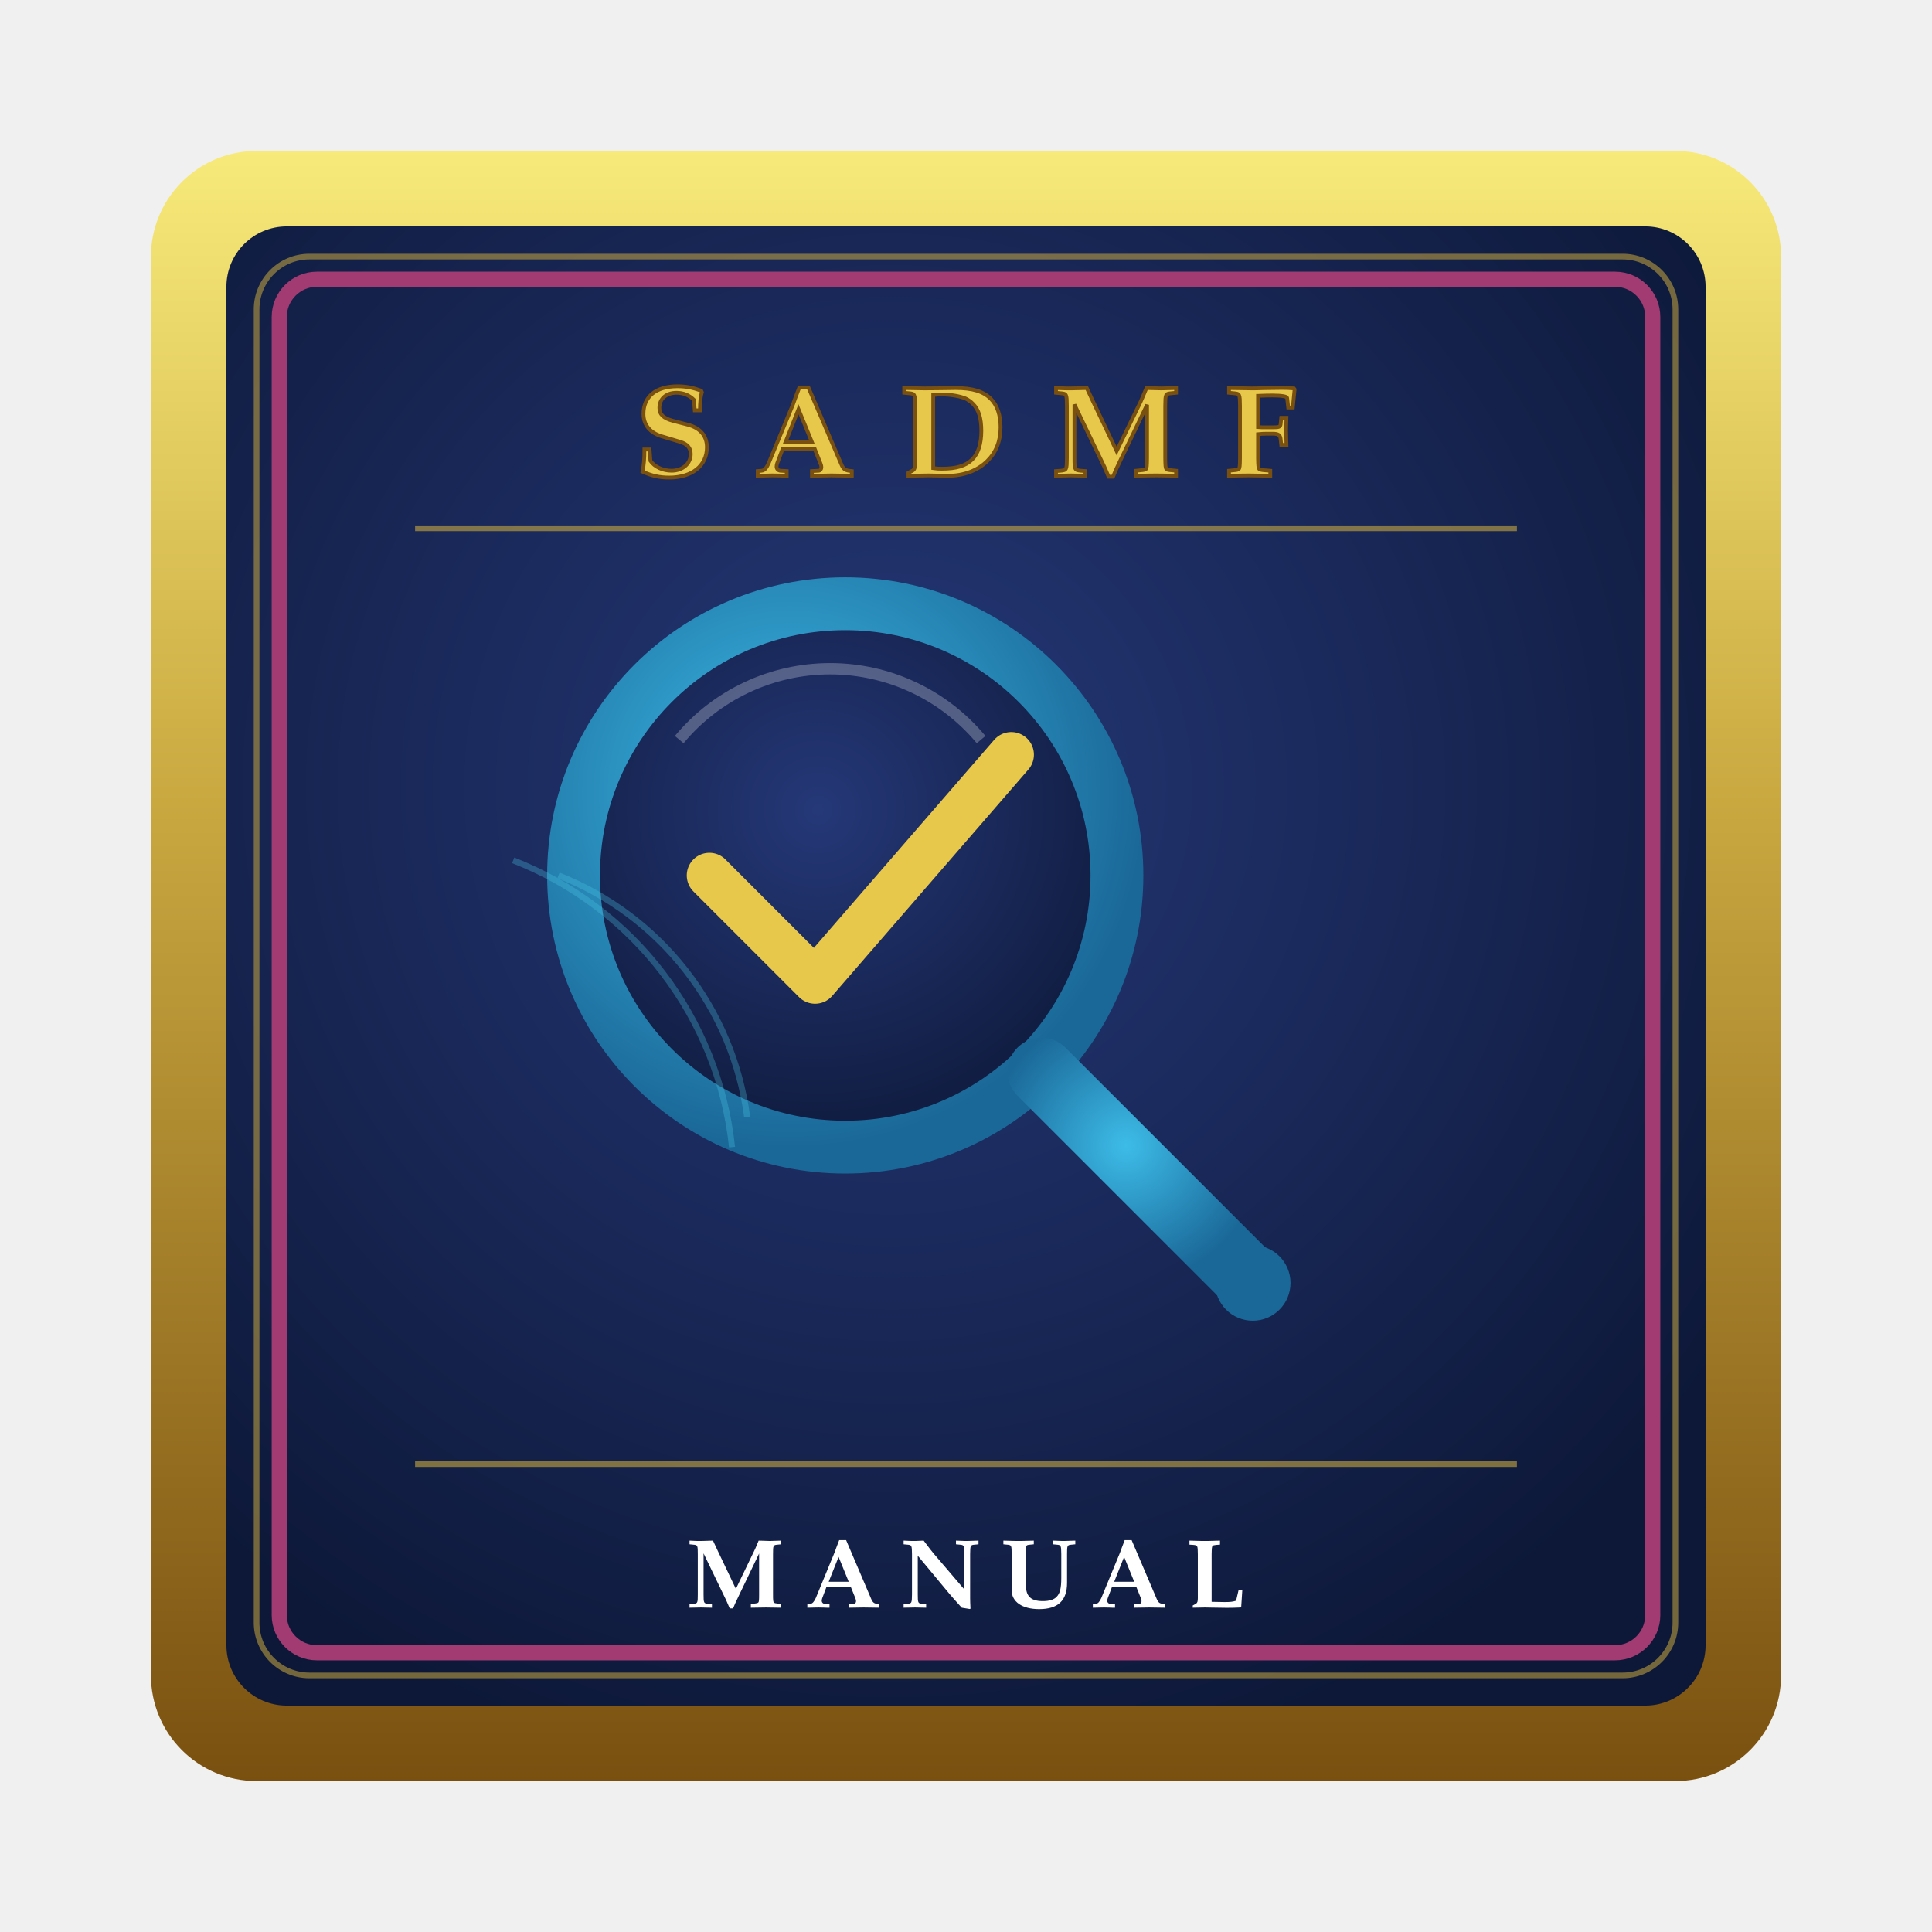
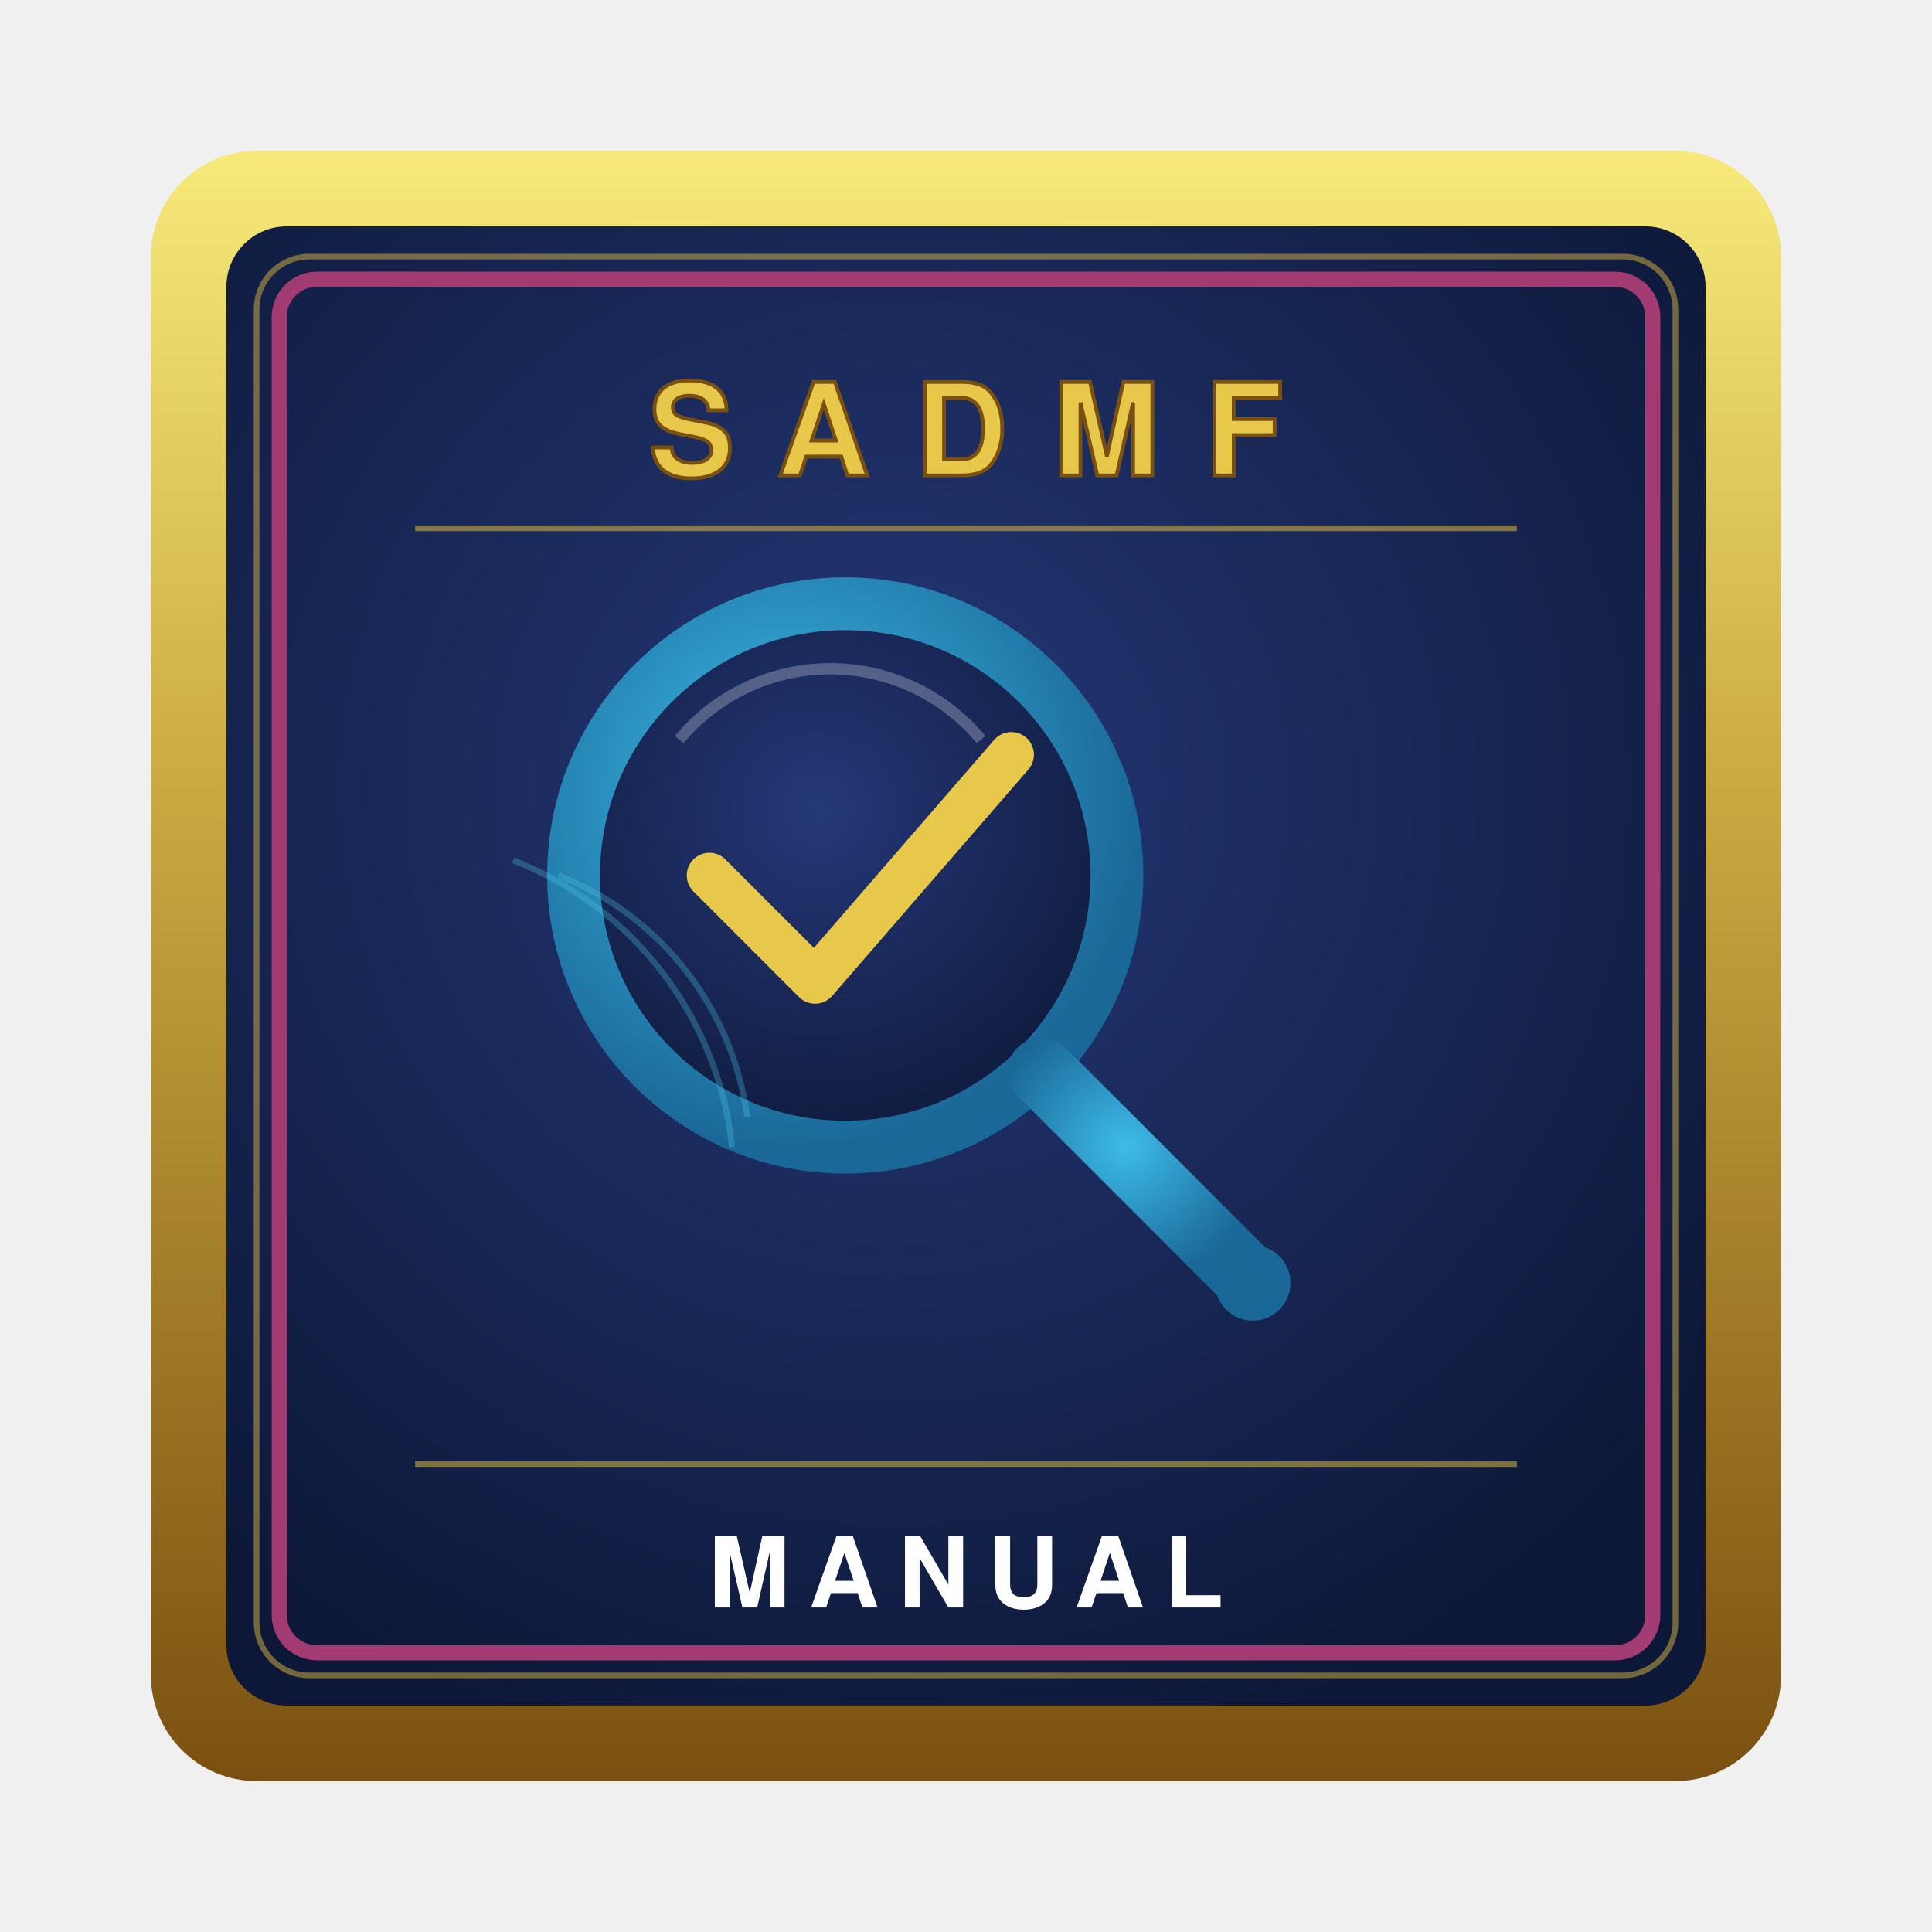
<svg xmlns="http://www.w3.org/2000/svg" viewBox="0 0 256 256" role="img" aria-label="SADMF MANUAL Certification Badge">
  <defs>
    <linearGradient id="mn-goldV" x1="0" y1="0" x2="0" y2="1">
      <stop offset="0%" stop-color="#f7ea7a" />
      <stop offset="40%" stop-color="#c9a840" />
      <stop offset="100%" stop-color="#7a5010" />
    </linearGradient>
    <radialGradient id="mn-navy" cx="45%" cy="38%" r="68%">
      <stop offset="0%" stop-color="#253878" />
      <stop offset="100%" stop-color="#0d1838" />
    </radialGradient>
    <radialGradient id="mn-teal" cx="40%" cy="35%" r="65%">
      <stop offset="0%" stop-color="#3dbce8" />
      <stop offset="100%" stop-color="#1a6898" />
    </radialGradient>
  </defs>
  <rect x="20" y="20" width="216" height="216" rx="14" ry="14" fill="url(#mn-goldV)" />
  <rect x="30" y="30" width="196" height="196" rx="8" ry="8" fill="url(#mn-navy)" />
  <rect x="37" y="37" width="182" height="182" rx="5" ry="5" fill="none" stroke="#a23b72" stroke-width="2" />
  <rect x="34" y="34" width="188" height="188" rx="7" ry="7" fill="none" stroke="#c9a840" stroke-width="0.75" opacity="0.55" />
-   <text x="128" y="63" text-anchor="middle" font-family="Georgia,'Palatino Linotype',serif" font-size="17" font-weight="bold" fill="#e8c84a" letter-spacing="6" stroke="#7a5010" stroke-width="0.5">SADMF</text>
+   <text x="128" y="63" text-anchor="middle" font-family="'Trebuchet MS','Segoe UI',Helvetica,Arial,sans-serif" font-size="17" font-weight="bold" fill="#e8c84a" letter-spacing="6" stroke="#7a5010" stroke-width="0.5">SADMF</text>
  <line x1="55" y1="70" x2="201" y2="70" stroke="#c9a840" stroke-width="0.75" opacity="0.6" />
  <circle cx="112" cy="116" r="36" fill="url(#mn-navy)" stroke="url(#mn-teal)" stroke-width="7" />
  <path d="M 90,98 A 26,26 0 0,1 130,98" fill="none" stroke="white" stroke-width="1.5" opacity="0.25" />
  <line x1="138" y1="142" x2="166" y2="170" stroke="url(#mn-teal)" stroke-width="9" stroke-linecap="round" />
  <circle cx="166" cy="170" r="5" fill="#1a6898" />
  <polyline points="94,116 108,130 134,100" fill="none" stroke="#e8c84a" stroke-width="6" stroke-linecap="round" stroke-linejoin="round" />
  <g stroke="#4bc8e8" stroke-width="0.8" fill="none" opacity="0.3">
    <path d="M 99,148 A 40,40 0 0,0 74,116" />
    <path d="M 97,152 A 46,46 0 0,0 68,114" />
  </g>
  <line x1="55" y1="194" x2="201" y2="194" stroke="#c9a840" stroke-width="0.75" opacity="0.6" />
-   <text x="128" y="213" text-anchor="middle" font-family="Georgia,'Palatino Linotype',serif" font-size="13" font-weight="bold" fill="white" letter-spacing="2.5">MANUAL</text>
+   <text x="128" y="213" text-anchor="middle" font-family="'Trebuchet MS','Segoe UI',Helvetica,Arial,sans-serif" font-size="13" font-weight="bold" fill="white" letter-spacing="2.5">MANUAL</text>
</svg>
